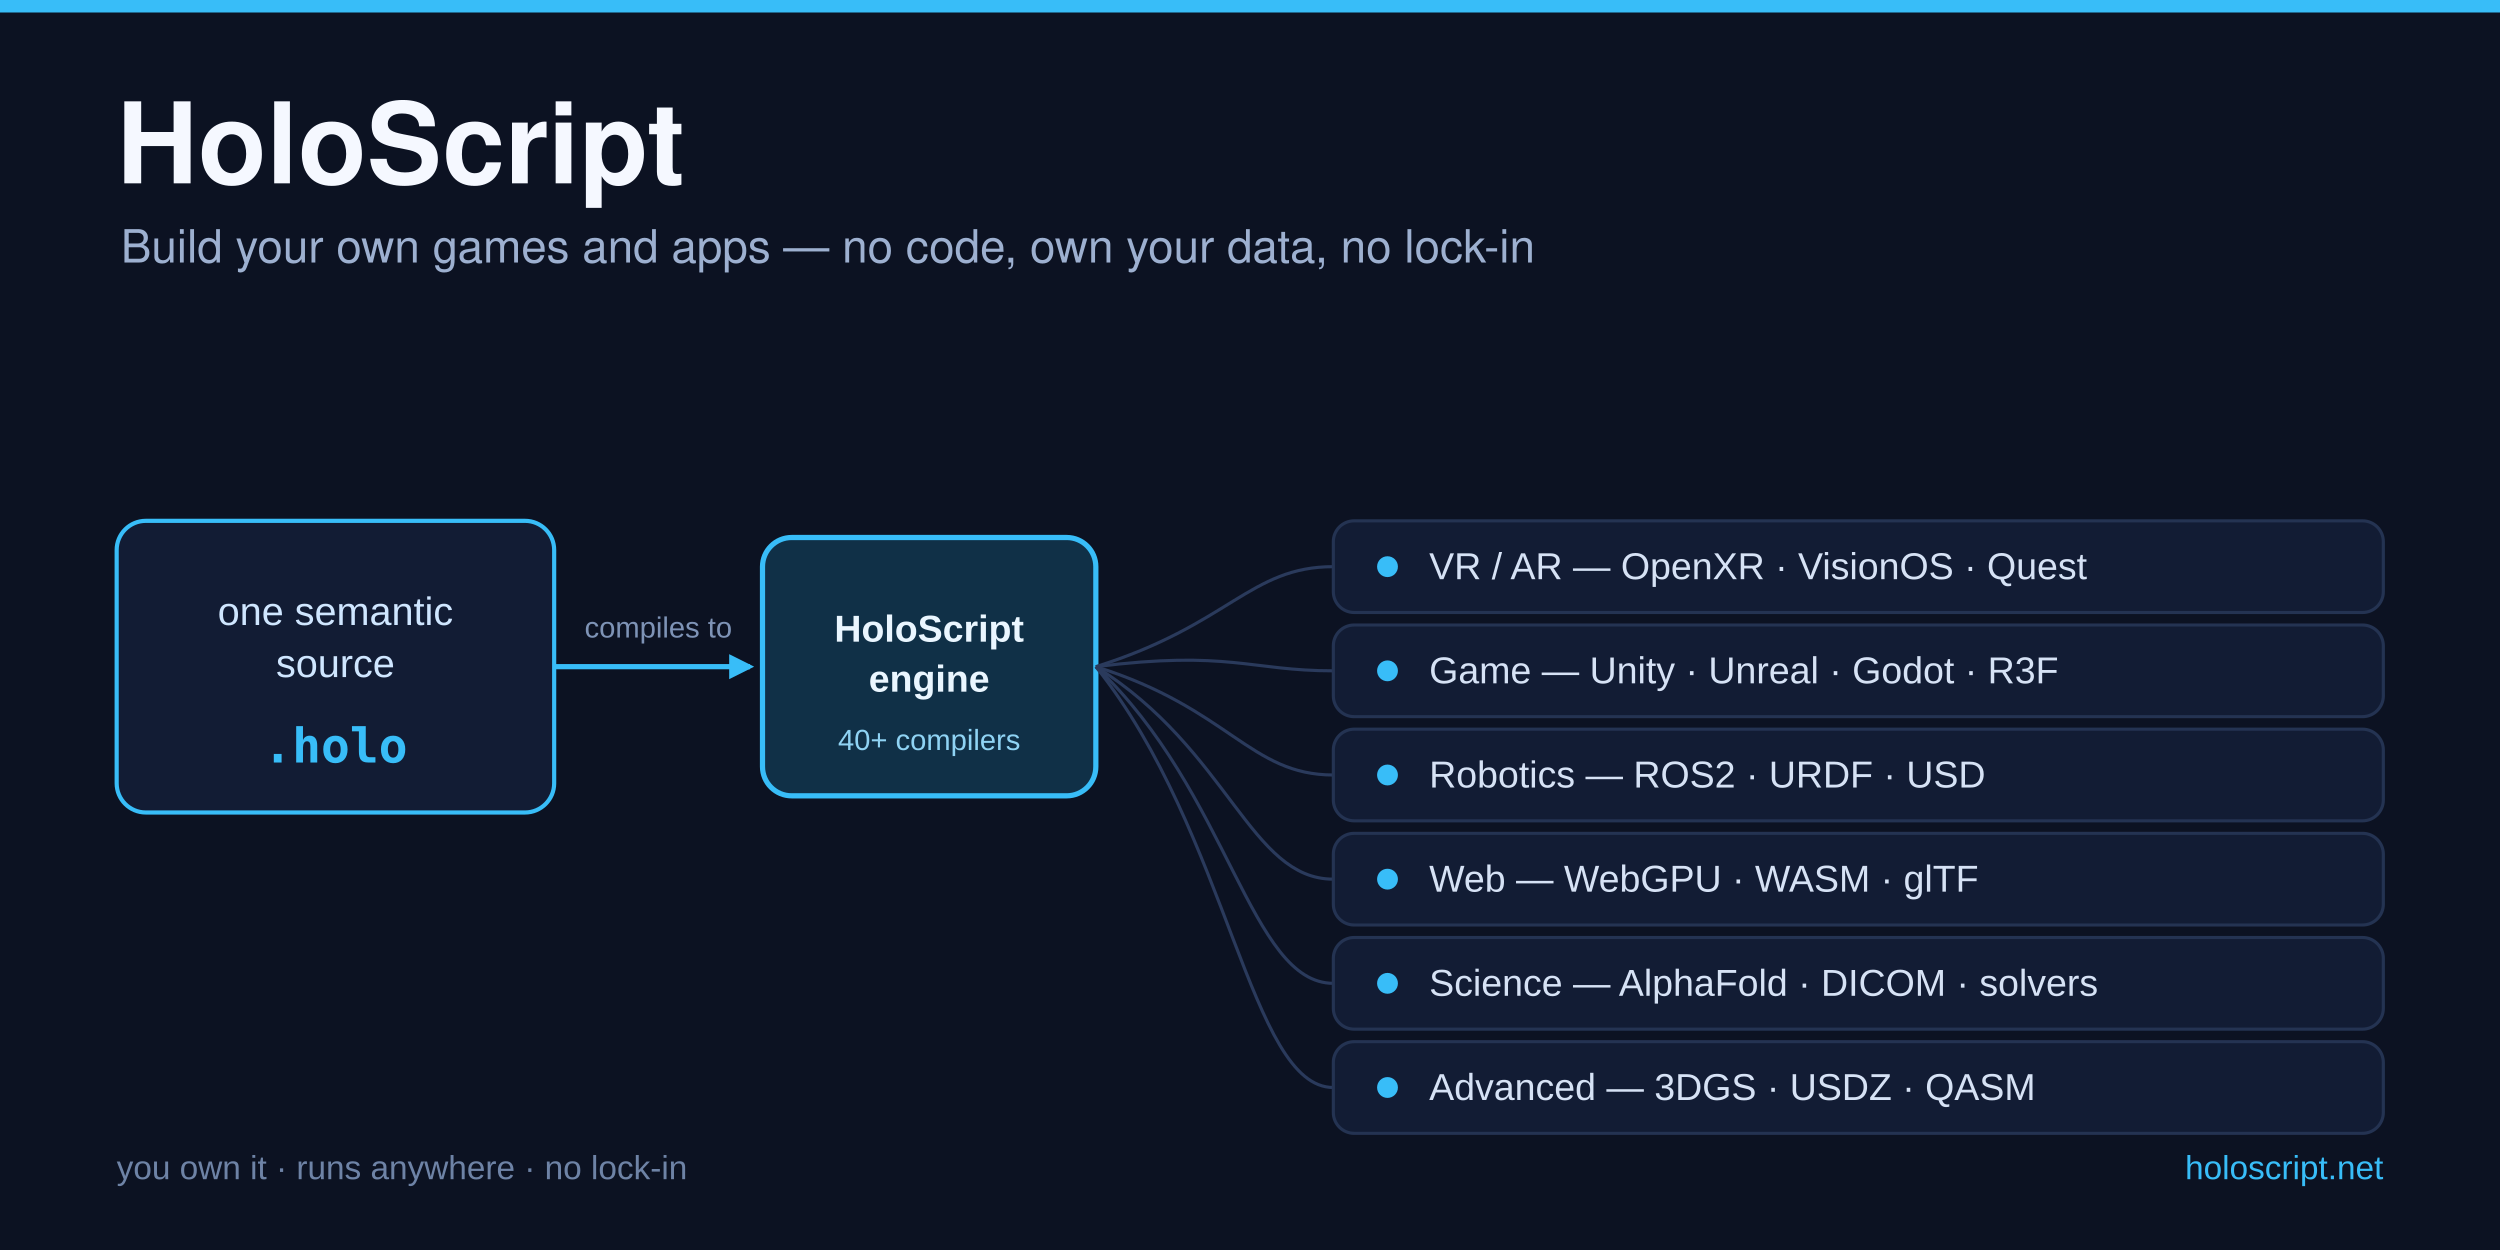
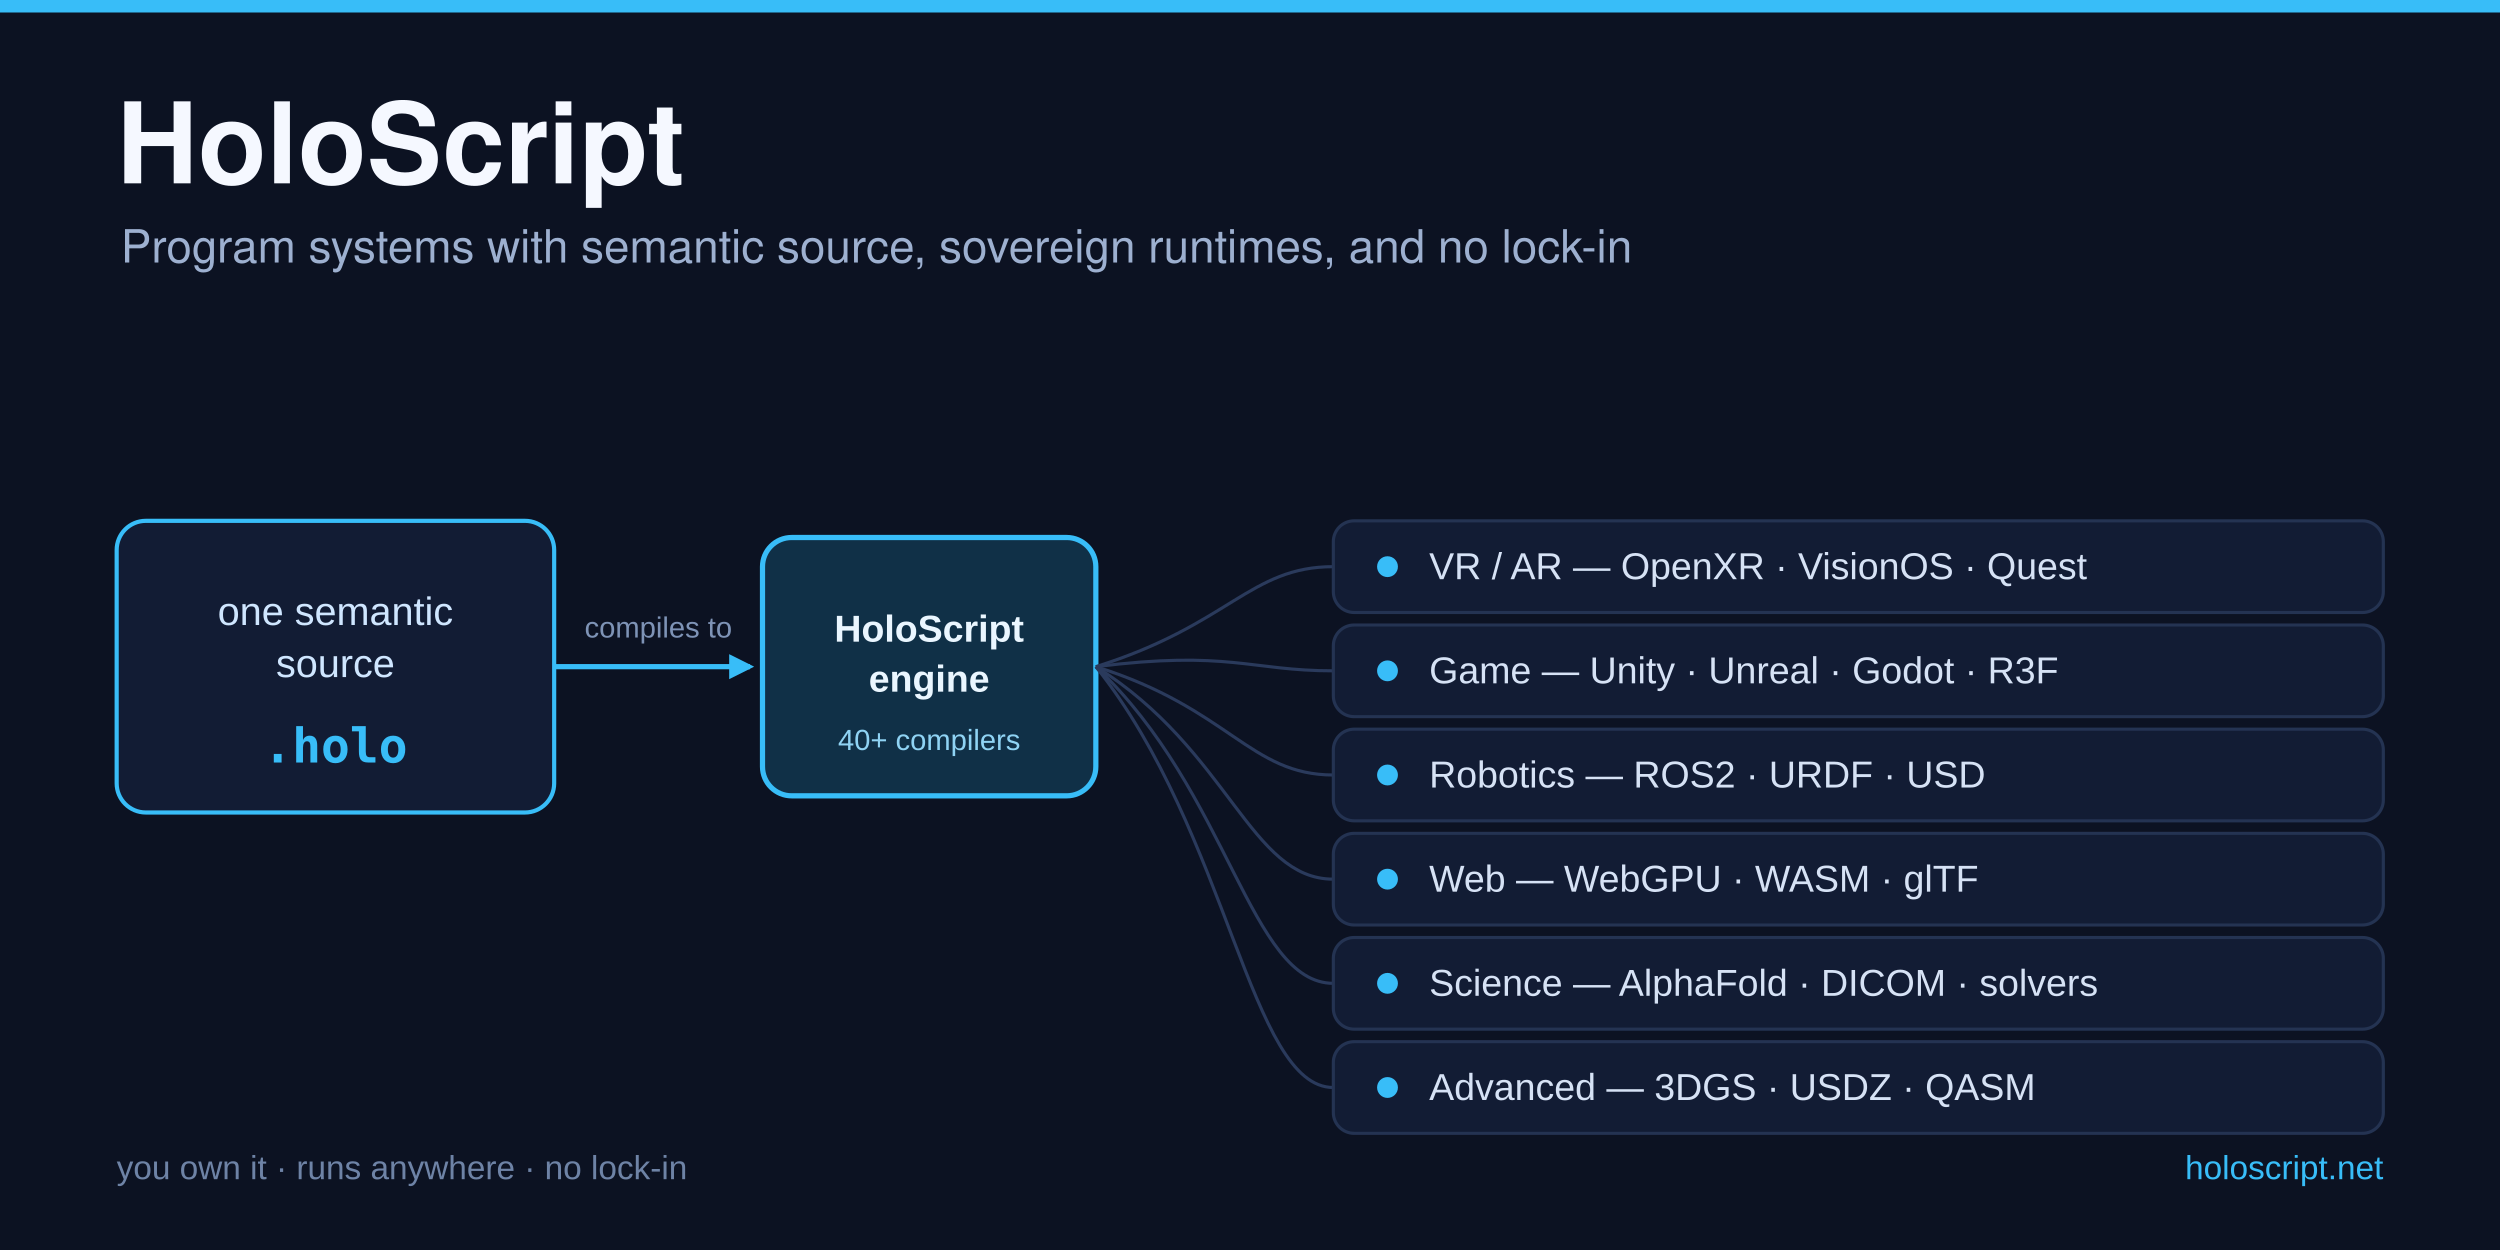
<svg xmlns="http://www.w3.org/2000/svg" viewBox="0 0 1200 600" role="img" aria-labelledby="ht hd">
  <rect width="1200" height="600" fill="#0C1222" />
  <rect x="0" y="0" width="1200" height="6" fill="#38BDF8" />
  <text x="56" y="88" font-family="Segoe UI, Helvetica, Arial, sans-serif" font-size="54" font-weight="700" fill="#F5F8FF">HoloScript</text>
-   <text x="58" y="126" font-family="Segoe UI, Helvetica, Arial, sans-serif" font-size="22" fill="#9DB0D0">Build your own games and apps — no code, own your data, no lock-in</text>
+   <text x="58" y="126" font-family="Segoe UI, Helvetica, Arial, sans-serif" font-size="22" fill="#9DB0D0">Program systems with semantic source, sovereign runtimes, and no lock-in</text>
  <rect x="56" y="250" width="210" height="140" rx="14" fill="#121C34" stroke="#38BDF8" stroke-width="2" />
  <text x="161" y="300" text-anchor="middle" font-family="Segoe UI, Arial, sans-serif" font-size="19" fill="#CFE6FF">one semantic</text>
  <text x="161" y="325" text-anchor="middle" font-family="Segoe UI, Arial, sans-serif" font-size="19" fill="#CFE6FF">source</text>
  <text x="161" y="366" text-anchor="middle" font-family="Consolas, monospace" font-size="23" font-weight="700" fill="#38BDF8">.holo</text>
  <text x="316" y="306" text-anchor="middle" font-family="Segoe UI, Arial, sans-serif" font-size="14" fill="#7E93B6">compiles to</text>
  <line x1="266" y1="320" x2="360" y2="320" stroke="#38BDF8" stroke-width="2.5" />
  <polygon points="362,320 350,314 350,326" fill="#38BDF8" />
  <rect x="366" y="258" width="160" height="124" rx="14" fill="#103047" stroke="#38BDF8" stroke-width="2.5" />
  <text x="446" y="308" text-anchor="middle" font-family="Segoe UI, Arial, sans-serif" font-size="18" font-weight="700" fill="#EAF6FF">HoloScript</text>
  <text x="446" y="332" text-anchor="middle" font-family="Segoe UI, Arial, sans-serif" font-size="18" font-weight="700" fill="#EAF6FF">engine</text>
  <text x="446" y="360" text-anchor="middle" font-family="Segoe UI, Arial, sans-serif" font-size="14" fill="#8FD3F4">40+ compilers</text>
  <g stroke="#2A3A5C" stroke-width="1.5" fill="none">
    <path d="M526 320 C 590 300, 600 272, 640 272" />
    <path d="M526 320 C 590 312, 600 322, 640 322" />
    <path d="M526 320 C 590 340, 600 372, 640 372" />
    <path d="M526 320 C 590 360, 600 422, 640 422" />
    <path d="M526 320 C 590 380, 600 472, 640 472" />
    <path d="M526 320 C 590 400, 600 522, 640 522" />
  </g>
  <g font-family="Segoe UI, Arial, sans-serif" font-size="18" fill="#D6E2F5">
    <rect x="640" y="250" width="504" height="44" rx="10" fill="#121C34" stroke="#243352" stroke-width="1.5" />
    <circle cx="666" cy="272" r="5" fill="#38BDF8" />
    <text x="686" y="278">VR / AR — OpenXR · VisionOS · Quest</text>
    <rect x="640" y="300" width="504" height="44" rx="10" fill="#121C34" stroke="#243352" stroke-width="1.5" />
    <circle cx="666" cy="322" r="5" fill="#38BDF8" />
    <text x="686" y="328">Game — Unity · Unreal · Godot · R3F</text>
    <rect x="640" y="350" width="504" height="44" rx="10" fill="#121C34" stroke="#243352" stroke-width="1.5" />
    <circle cx="666" cy="372" r="5" fill="#38BDF8" />
    <text x="686" y="378">Robotics — ROS2 · URDF · USD</text>
    <rect x="640" y="400" width="504" height="44" rx="10" fill="#121C34" stroke="#243352" stroke-width="1.5" />
    <circle cx="666" cy="422" r="5" fill="#38BDF8" />
    <text x="686" y="428">Web — WebGPU · WASM · glTF</text>
    <rect x="640" y="450" width="504" height="44" rx="10" fill="#121C34" stroke="#243352" stroke-width="1.5" />
    <circle cx="666" cy="472" r="5" fill="#38BDF8" />
    <text x="686" y="478">Science — AlphaFold · DICOM · solvers</text>
    <rect x="640" y="500" width="504" height="44" rx="10" fill="#121C34" stroke="#243352" stroke-width="1.5" />
    <circle cx="666" cy="522" r="5" fill="#38BDF8" />
    <text x="686" y="528">Advanced — 3DGS · USDZ · QASM</text>
  </g>
  <text x="56" y="566" font-family="Segoe UI, Arial, sans-serif" font-size="16" fill="#6E83A6">you own it · runs anywhere · no lock-in</text>
  <text x="1144" y="566" text-anchor="end" font-family="Segoe UI, Arial, sans-serif" font-size="16" fill="#38BDF8">holoscript.net</text>
</svg>
